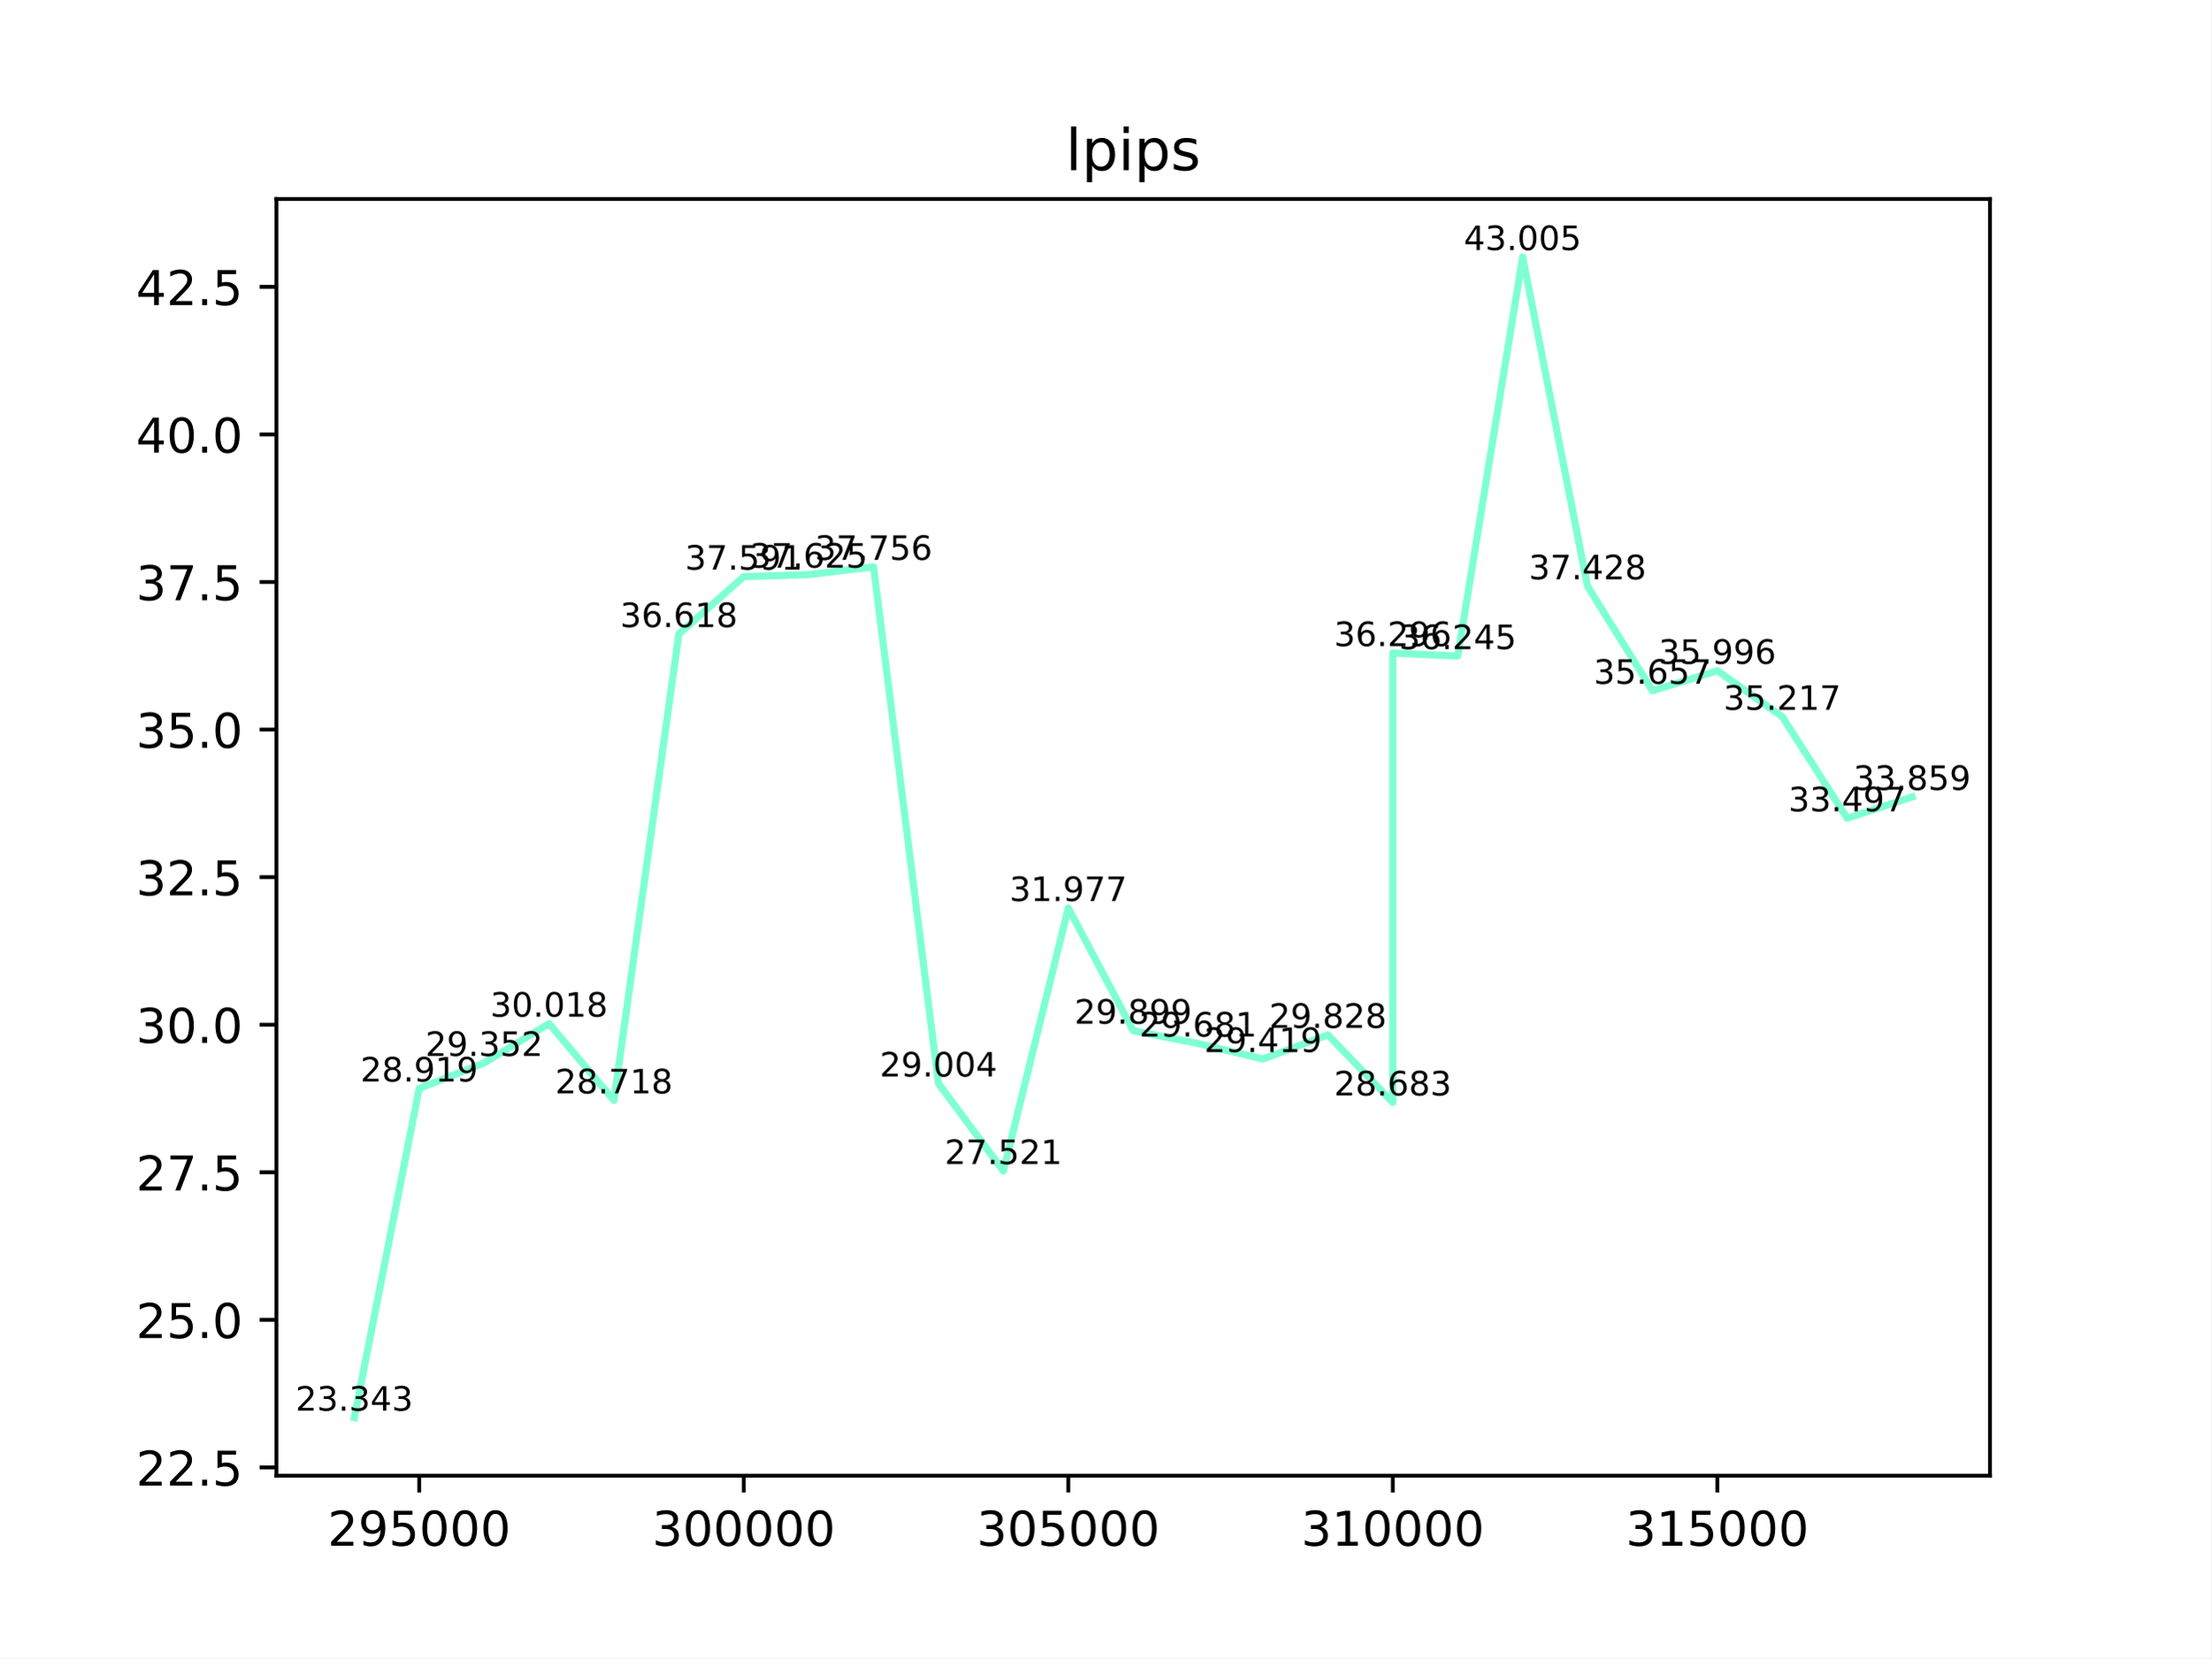
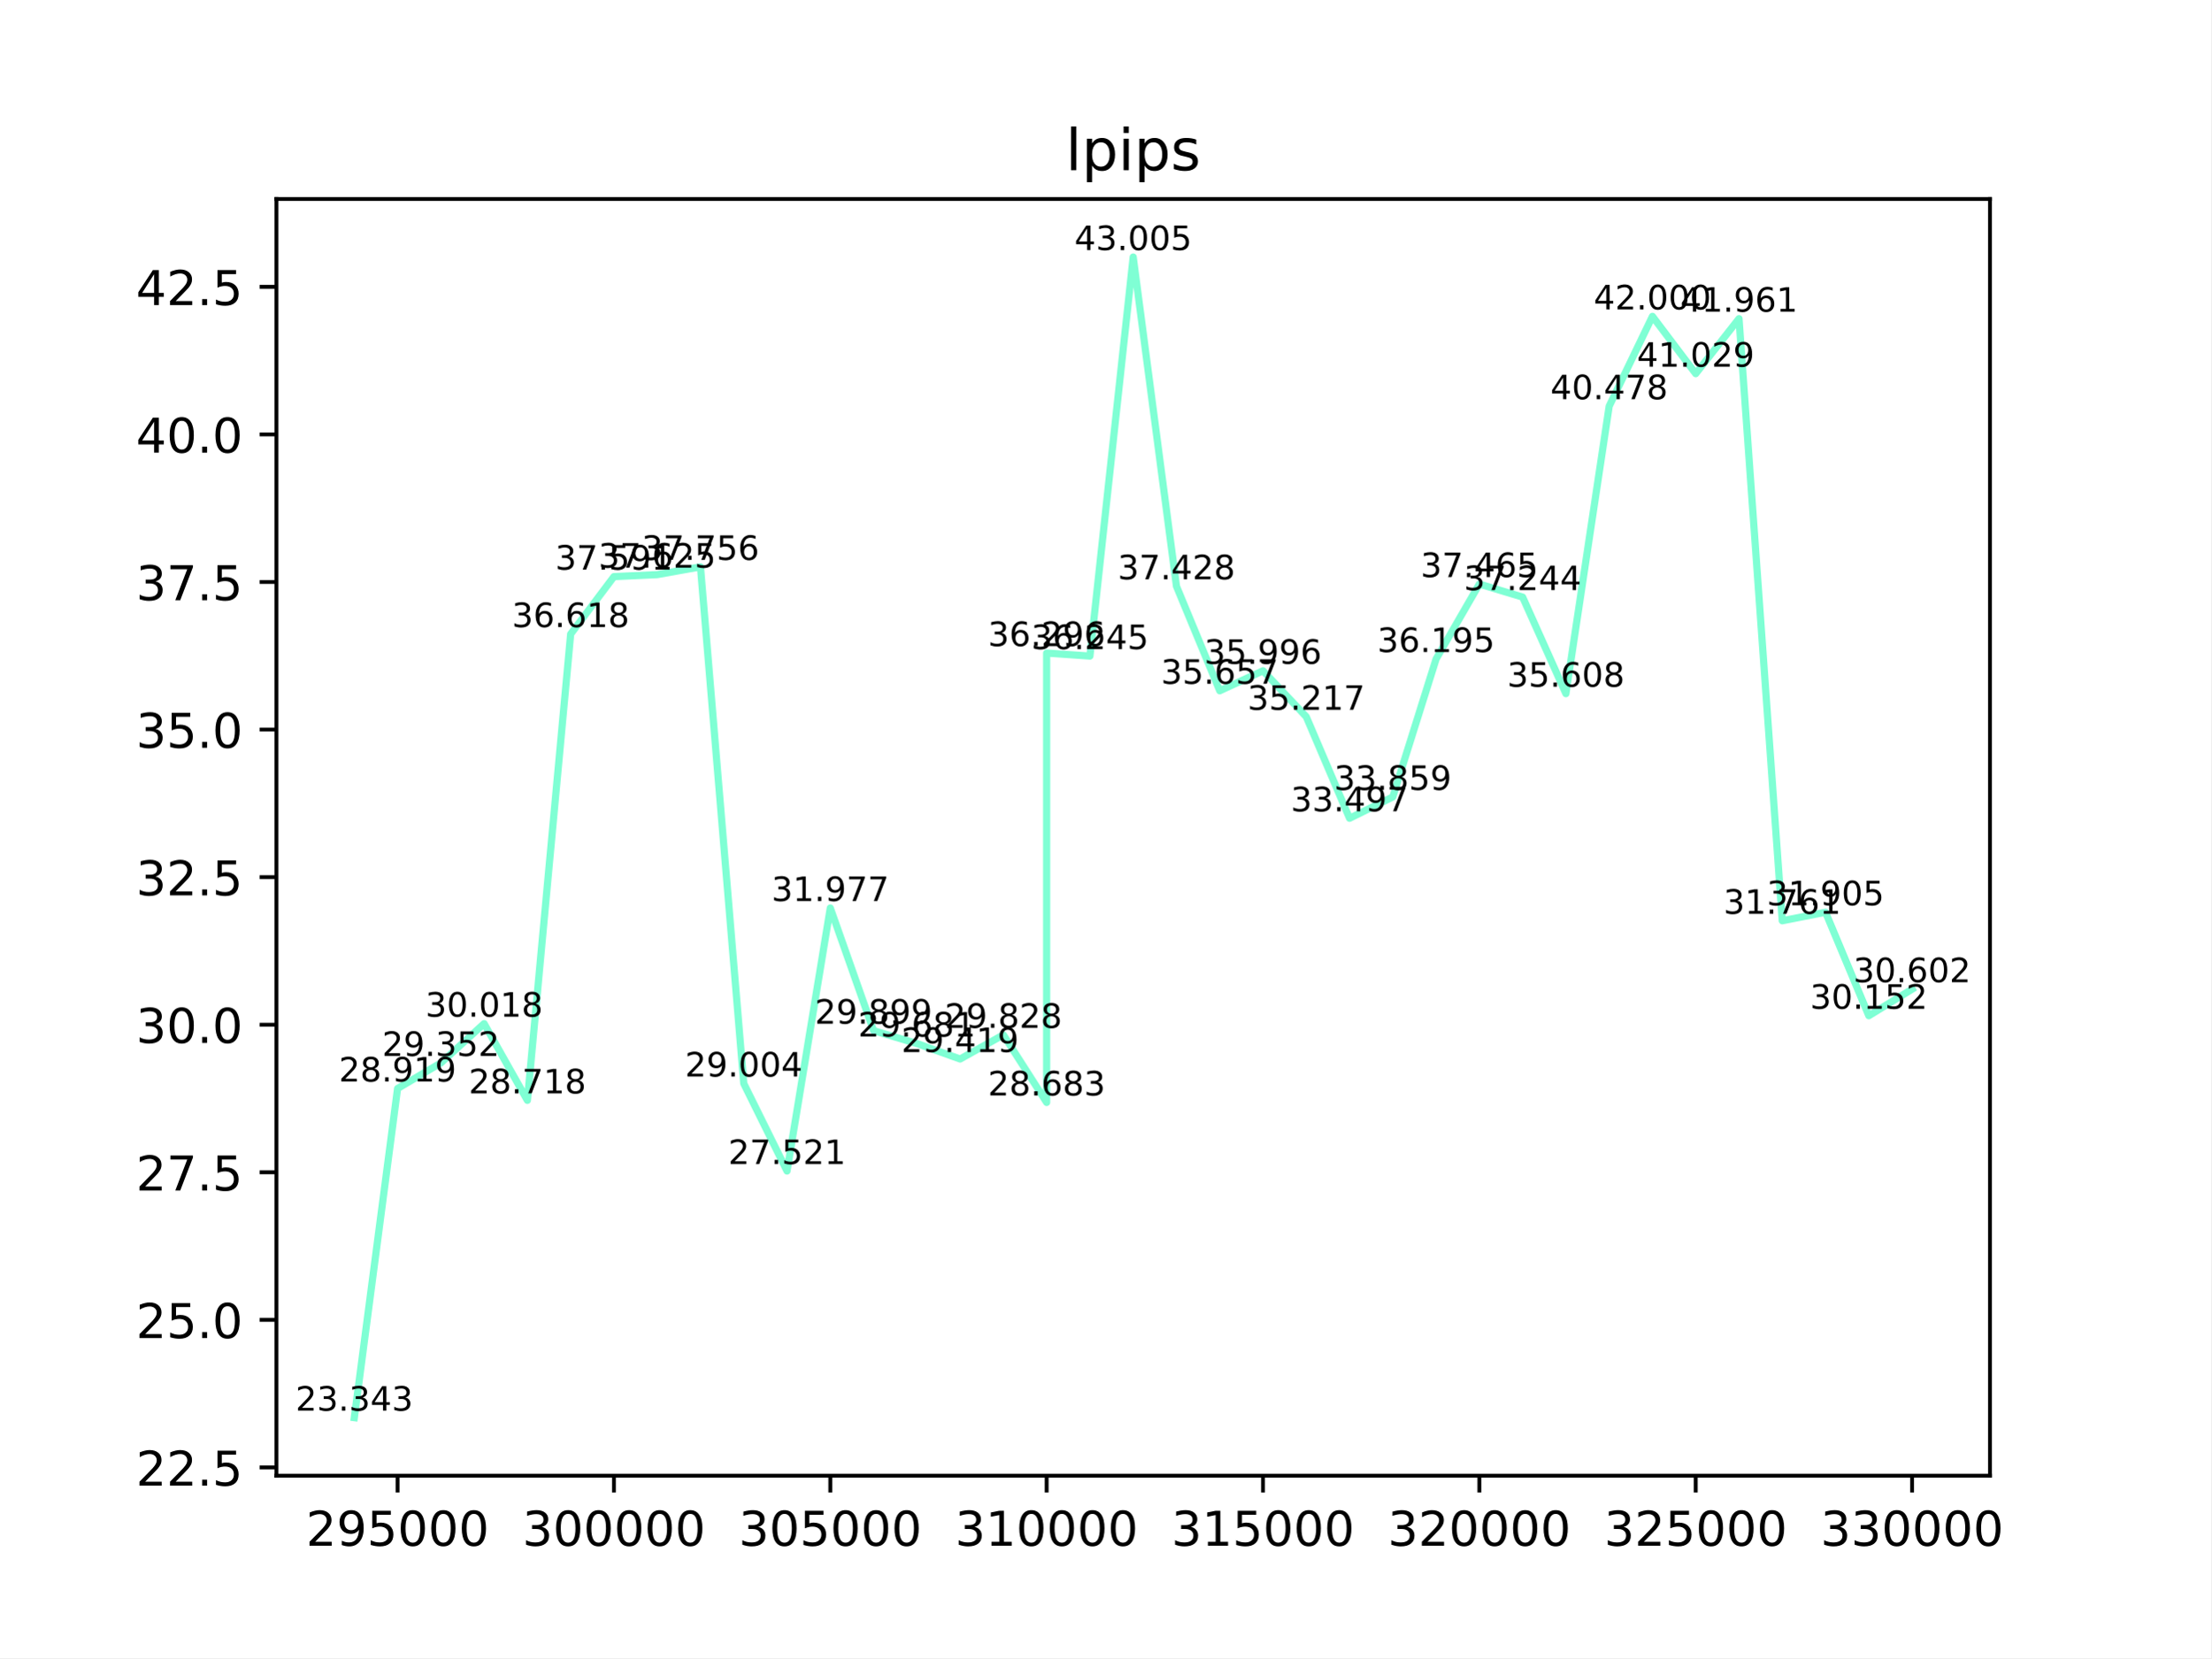
<svg xmlns="http://www.w3.org/2000/svg" xmlns:xlink="http://www.w3.org/1999/xlink" width="460.8pt" height="345.6pt" viewBox="0 0 460.8 345.6" version="1.1">
  <defs>
    <style type="text/css">*{stroke-linejoin: round; stroke-linecap: butt}</style>
  </defs>
  <g id="figure_1">
    <g id="patch_1">
      <path d="M 0 345.6  L 460.8 345.6  L 460.8 0  L 0 0  z " style="fill: #ffffff" />
    </g>
    <g id="axes_1">
      <g id="patch_2">
        <path d="M 57.6 307.584  L 414.72 307.584  L 414.72 41.472  L 57.6 41.472  z " style="fill: #ffffff" />
      </g>
      <g id="matplotlib.axis_1">
        <g id="xtick_1">
          <g id="line2d_1">
            <defs>
-               <path id="m56b7aad697" d="M 0 0  L 0 3.5  " style="stroke: #000000; stroke-width: 0.8" />
+               <path id="m15fc8a52c1" d="M 0 0  L 0 3.5  " style="stroke: #000000; stroke-width: 0.8" />
            </defs>
            <g>
-               <use xlink:href="#m56b7aad697" x="87.36" y="307.584" style="stroke: #000000; stroke-width: 0.8" />
+               <use xlink:href="#m15fc8a52c1" x="82.851" y="307.584" style="stroke: #000000; stroke-width: 0.8" />
            </g>
          </g>
          <g id="text_1">
-             <g transform="translate(68.2725 322.1824)scale(0.1 -0.1)">
+             <g transform="translate(63.76341 322.1824)scale(0.1 -0.1)">
              <defs>
                <path id="DejaVuSans-32" d="M 1228 531  L 3431 531  L 3431 0  L 469 0  L 469 531  Q 828 903 1448 1529  Q 2069 2156 2228 2338  Q 2531 2678 2651 2914  Q 2772 3150 2772 3378  Q 2772 3750 2511 3984  Q 2250 4219 1831 4219  Q 1534 4219 1204 4116  Q 875 4013 500 3803  L 500 4441  Q 881 4594 1212 4672  Q 1544 4750 1819 4750  Q 2544 4750 2975 4387  Q 3406 4025 3406 3419  Q 3406 3131 3298 2873  Q 3191 2616 2906 2266  Q 2828 2175 2409 1742  Q 1991 1309 1228 531  z " transform="scale(0.015625)" />
                <path id="DejaVuSans-39" d="M 703 97  L 703 672  Q 941 559 1184 500  Q 1428 441 1663 441  Q 2288 441 2617 861  Q 2947 1281 2994 2138  Q 2813 1869 2534 1725  Q 2256 1581 1919 1581  Q 1219 1581 811 2004  Q 403 2428 403 3163  Q 403 3881 828 4315  Q 1253 4750 1959 4750  Q 2769 4750 3195 4129  Q 3622 3509 3622 2328  Q 3622 1225 3098 567  Q 2575 -91 1691 -91  Q 1453 -91 1209 -44  Q 966 3 703 97  z M 1959 2075  Q 2384 2075 2632 2365  Q 2881 2656 2881 3163  Q 2881 3666 2632 3958  Q 2384 4250 1959 4250  Q 1534 4250 1286 3958  Q 1038 3666 1038 3163  Q 1038 2656 1286 2365  Q 1534 2075 1959 2075  z " transform="scale(0.015625)" />
                <path id="DejaVuSans-35" d="M 691 4666  L 3169 4666  L 3169 4134  L 1269 4134  L 1269 2991  Q 1406 3038 1543 3061  Q 1681 3084 1819 3084  Q 2600 3084 3056 2656  Q 3513 2228 3513 1497  Q 3513 744 3044 326  Q 2575 -91 1722 -91  Q 1428 -91 1123 -41  Q 819 9 494 109  L 494 744  Q 775 591 1075 516  Q 1375 441 1709 441  Q 2250 441 2565 725  Q 2881 1009 2881 1497  Q 2881 1984 2565 2268  Q 2250 2553 1709 2553  Q 1456 2553 1204 2497  Q 953 2441 691 2322  L 691 4666  z " transform="scale(0.015625)" />
                <path id="DejaVuSans-30" d="M 2034 4250  Q 1547 4250 1301 3770  Q 1056 3291 1056 2328  Q 1056 1369 1301 889  Q 1547 409 2034 409  Q 2525 409 2770 889  Q 3016 1369 3016 2328  Q 3016 3291 2770 3770  Q 2525 4250 2034 4250  z M 2034 4750  Q 2819 4750 3233 4129  Q 3647 3509 3647 2328  Q 3647 1150 3233 529  Q 2819 -91 2034 -91  Q 1250 -91 836 529  Q 422 1150 422 2328  Q 422 3509 836 4129  Q 1250 4750 2034 4750  z " transform="scale(0.015625)" />
              </defs>
              <use xlink:href="#DejaVuSans-32" />
              <use xlink:href="#DejaVuSans-39" x="63.623" />
              <use xlink:href="#DejaVuSans-35" x="127.246" />
              <use xlink:href="#DejaVuSans-30" x="190.869" />
              <use xlink:href="#DejaVuSans-30" x="254.492" />
              <use xlink:href="#DejaVuSans-30" x="318.115" />
            </g>
          </g>
        </g>
        <g id="xtick_2">
          <g id="line2d_2">
            <g>
-               <use xlink:href="#m56b7aad697" x="154.996" y="307.584" style="stroke: #000000; stroke-width: 0.8" />
+               <use xlink:href="#m15fc8a52c1" x="127.942" y="307.584" style="stroke: #000000; stroke-width: 0.8" />
            </g>
          </g>
          <g id="text_2">
-             <g transform="translate(135.9089 322.1824)scale(0.1 -0.1)">
+             <g transform="translate(108.8543 322.1824)scale(0.1 -0.1)">
              <defs>
                <path id="DejaVuSans-33" d="M 2597 2516  Q 3050 2419 3304 2112  Q 3559 1806 3559 1356  Q 3559 666 3084 287  Q 2609 -91 1734 -91  Q 1441 -91 1130 -33  Q 819 25 488 141  L 488 750  Q 750 597 1062 519  Q 1375 441 1716 441  Q 2309 441 2620 675  Q 2931 909 2931 1356  Q 2931 1769 2642 2001  Q 2353 2234 1838 2234  L 1294 2234  L 1294 2753  L 1863 2753  Q 2328 2753 2575 2939  Q 2822 3125 2822 3475  Q 2822 3834 2567 4026  Q 2313 4219 1838 4219  Q 1578 4219 1281 4162  Q 984 4106 628 3988  L 628 4550  Q 988 4650 1302 4700  Q 1616 4750 1894 4750  Q 2613 4750 3031 4423  Q 3450 4097 3450 3541  Q 3450 3153 3228 2886  Q 3006 2619 2597 2516  z " transform="scale(0.015625)" />
              </defs>
              <use xlink:href="#DejaVuSans-33" />
              <use xlink:href="#DejaVuSans-30" x="63.623" />
              <use xlink:href="#DejaVuSans-30" x="127.246" />
              <use xlink:href="#DejaVuSans-30" x="190.869" />
              <use xlink:href="#DejaVuSans-30" x="254.492" />
              <use xlink:href="#DejaVuSans-30" x="318.115" />
            </g>
          </g>
        </g>
        <g id="xtick_3">
          <g id="line2d_3">
            <g>
-               <use xlink:href="#m56b7aad697" x="222.633" y="307.584" style="stroke: #000000; stroke-width: 0.8" />
+               <use xlink:href="#m15fc8a52c1" x="173.033" y="307.584" style="stroke: #000000; stroke-width: 0.8" />
            </g>
          </g>
          <g id="text_3">
-             <g transform="translate(203.5452 322.1824)scale(0.1 -0.1)">
+             <g transform="translate(153.9452 322.1824)scale(0.1 -0.1)">
              <use xlink:href="#DejaVuSans-33" />
              <use xlink:href="#DejaVuSans-30" x="63.623" />
              <use xlink:href="#DejaVuSans-35" x="127.246" />
              <use xlink:href="#DejaVuSans-30" x="190.869" />
              <use xlink:href="#DejaVuSans-30" x="254.492" />
              <use xlink:href="#DejaVuSans-30" x="318.115" />
            </g>
          </g>
        </g>
        <g id="xtick_4">
          <g id="line2d_4">
            <g>
-               <use xlink:href="#m56b7aad697" x="290.269" y="307.584" style="stroke: #000000; stroke-width: 0.8" />
+               <use xlink:href="#m15fc8a52c1" x="218.124" y="307.584" style="stroke: #000000; stroke-width: 0.8" />
            </g>
          </g>
          <g id="text_4">
-             <g transform="translate(271.1816 322.1824)scale(0.1 -0.1)">
+             <g transform="translate(199.0361 322.1824)scale(0.1 -0.1)">
              <defs>
                <path id="DejaVuSans-31" d="M 794 531  L 1825 531  L 1825 4091  L 703 3866  L 703 4441  L 1819 4666  L 2450 4666  L 2450 531  L 3481 531  L 3481 0  L 794 0  L 794 531  z " transform="scale(0.015625)" />
              </defs>
              <use xlink:href="#DejaVuSans-33" />
              <use xlink:href="#DejaVuSans-31" x="63.623" />
              <use xlink:href="#DejaVuSans-30" x="127.246" />
              <use xlink:href="#DejaVuSans-30" x="190.869" />
              <use xlink:href="#DejaVuSans-30" x="254.492" />
              <use xlink:href="#DejaVuSans-30" x="318.115" />
            </g>
          </g>
        </g>
        <g id="xtick_5">
          <g id="line2d_5">
            <g>
-               <use xlink:href="#m56b7aad697" x="357.905" y="307.584" style="stroke: #000000; stroke-width: 0.8" />
+               <use xlink:href="#m15fc8a52c1" x="263.215" y="307.584" style="stroke: #000000; stroke-width: 0.8" />
            </g>
          </g>
          <g id="text_5">
-             <g transform="translate(338.818 322.1824)scale(0.1 -0.1)">
+             <g transform="translate(244.127 322.1824)scale(0.1 -0.1)">
              <use xlink:href="#DejaVuSans-33" />
              <use xlink:href="#DejaVuSans-31" x="63.623" />
              <use xlink:href="#DejaVuSans-35" x="127.246" />
              <use xlink:href="#DejaVuSans-30" x="190.869" />
              <use xlink:href="#DejaVuSans-30" x="254.492" />
              <use xlink:href="#DejaVuSans-30" x="318.115" />
            </g>
          </g>
        </g>
+         <g id="xtick_6">
+           <g id="line2d_6">
+             <g>
+               <use xlink:href="#m15fc8a52c1" x="308.305" y="307.584" style="stroke: #000000; stroke-width: 0.8" />
+             </g>
+           </g>
+           <g id="text_6">
+             <g transform="translate(289.218 322.1824)scale(0.1 -0.1)">
+               <use xlink:href="#DejaVuSans-33" />
+               <use xlink:href="#DejaVuSans-32" x="63.623" />
+               <use xlink:href="#DejaVuSans-30" x="127.246" />
+               <use xlink:href="#DejaVuSans-30" x="190.869" />
+               <use xlink:href="#DejaVuSans-30" x="254.492" />
+               <use xlink:href="#DejaVuSans-30" x="318.115" />
+             </g>
+           </g>
+         </g>
+         <g id="xtick_7">
+           <g id="line2d_7">
+             <g>
+               <use xlink:href="#m15fc8a52c1" x="353.396" y="307.584" style="stroke: #000000; stroke-width: 0.8" />
+             </g>
+           </g>
+           <g id="text_7">
+             <g transform="translate(334.3089 322.1824)scale(0.1 -0.1)">
+               <use xlink:href="#DejaVuSans-33" />
+               <use xlink:href="#DejaVuSans-32" x="63.623" />
+               <use xlink:href="#DejaVuSans-35" x="127.246" />
+               <use xlink:href="#DejaVuSans-30" x="190.869" />
+               <use xlink:href="#DejaVuSans-30" x="254.492" />
+               <use xlink:href="#DejaVuSans-30" x="318.115" />
+             </g>
+           </g>
+         </g>
+         <g id="xtick_8">
+           <g id="line2d_8">
+             <g>
+               <use xlink:href="#m15fc8a52c1" x="398.487" y="307.584" style="stroke: #000000; stroke-width: 0.8" />
+             </g>
+           </g>
+           <g id="text_8">
+             <g transform="translate(379.3998 322.1824)scale(0.1 -0.1)">
+               <use xlink:href="#DejaVuSans-33" />
+               <use xlink:href="#DejaVuSans-33" x="63.623" />
+               <use xlink:href="#DejaVuSans-30" x="127.246" />
+               <use xlink:href="#DejaVuSans-30" x="190.869" />
+               <use xlink:href="#DejaVuSans-30" x="254.492" />
+               <use xlink:href="#DejaVuSans-30" x="318.115" />
+             </g>
+           </g>
+         </g>
      </g>
      <g id="matplotlib.axis_2">
        <g id="ytick_1">
-           <g id="line2d_6">
+           <g id="line2d_9">
            <defs>
-               <path id="m487a83748f" d="M 0 0  L -3.5 0  " style="stroke: #000000; stroke-width: 0.8" />
+               <path id="m9fe7b189e3" d="M 0 0  L -3.5 0  " style="stroke: #000000; stroke-width: 0.8" />
            </defs>
            <g>
-               <use xlink:href="#m487a83748f" x="57.6" y="305.86" style="stroke: #000000; stroke-width: 0.8" />
-             </g>
-           </g>
-           <g id="text_6">
+               <use xlink:href="#m9fe7b189e3" x="57.6" y="305.86" style="stroke: #000000; stroke-width: 0.8" />
+             </g>
+           </g>
+           <g id="text_9">
            <g transform="translate(28.33438 309.6594)scale(0.1 -0.1)">
              <defs>
                <path id="DejaVuSans-2e" d="M 684 794  L 1344 794  L 1344 0  L 684 0  L 684 794  z " transform="scale(0.015625)" />
              </defs>
              <use xlink:href="#DejaVuSans-32" />
              <use xlink:href="#DejaVuSans-32" x="63.623" />
              <use xlink:href="#DejaVuSans-2e" x="127.246" />
              <use xlink:href="#DejaVuSans-35" x="159.033" />
            </g>
          </g>
        </g>
        <g id="ytick_2">
-           <g id="line2d_7">
-             <g>
-               <use xlink:href="#m487a83748f" x="57.6" y="275.1" style="stroke: #000000; stroke-width: 0.8" />
-             </g>
-           </g>
-           <g id="text_7">
+           <g id="line2d_10">
+             <g>
+               <use xlink:href="#m9fe7b189e3" x="57.6" y="275.1" style="stroke: #000000; stroke-width: 0.8" />
+             </g>
+           </g>
+           <g id="text_10">
            <g transform="translate(28.33438 278.8996)scale(0.1 -0.1)">
              <use xlink:href="#DejaVuSans-32" />
              <use xlink:href="#DejaVuSans-35" x="63.623" />
              <use xlink:href="#DejaVuSans-2e" x="127.246" />
              <use xlink:href="#DejaVuSans-30" x="159.033" />
            </g>
          </g>
        </g>
        <g id="ytick_3">
-           <g id="line2d_8">
-             <g>
-               <use xlink:href="#m487a83748f" x="57.6" y="244.341" style="stroke: #000000; stroke-width: 0.8" />
-             </g>
-           </g>
-           <g id="text_8">
+           <g id="line2d_11">
+             <g>
+               <use xlink:href="#m9fe7b189e3" x="57.6" y="244.341" style="stroke: #000000; stroke-width: 0.8" />
+             </g>
+           </g>
+           <g id="text_11">
            <g transform="translate(28.33438 248.1398)scale(0.1 -0.1)">
              <defs>
                <path id="DejaVuSans-37" d="M 525 4666  L 3525 4666  L 3525 4397  L 1831 0  L 1172 0  L 2766 4134  L 525 4134  L 525 4666  z " transform="scale(0.015625)" />
              </defs>
              <use xlink:href="#DejaVuSans-32" />
              <use xlink:href="#DejaVuSans-37" x="63.623" />
              <use xlink:href="#DejaVuSans-2e" x="127.246" />
              <use xlink:href="#DejaVuSans-35" x="159.033" />
            </g>
          </g>
        </g>
        <g id="ytick_4">
-           <g id="line2d_9">
-             <g>
-               <use xlink:href="#m487a83748f" x="57.6" y="213.581" style="stroke: #000000; stroke-width: 0.8" />
-             </g>
-           </g>
-           <g id="text_9">
+           <g id="line2d_12">
+             <g>
+               <use xlink:href="#m9fe7b189e3" x="57.6" y="213.581" style="stroke: #000000; stroke-width: 0.8" />
+             </g>
+           </g>
+           <g id="text_12">
            <g transform="translate(28.33438 217.3799)scale(0.1 -0.1)">
              <use xlink:href="#DejaVuSans-33" />
              <use xlink:href="#DejaVuSans-30" x="63.623" />
              <use xlink:href="#DejaVuSans-2e" x="127.246" />
              <use xlink:href="#DejaVuSans-30" x="159.033" />
            </g>
          </g>
        </g>
        <g id="ytick_5">
-           <g id="line2d_10">
-             <g>
-               <use xlink:href="#m487a83748f" x="57.6" y="182.821" style="stroke: #000000; stroke-width: 0.8" />
-             </g>
-           </g>
-           <g id="text_10">
+           <g id="line2d_13">
+             <g>
+               <use xlink:href="#m9fe7b189e3" x="57.6" y="182.821" style="stroke: #000000; stroke-width: 0.8" />
+             </g>
+           </g>
+           <g id="text_13">
            <g transform="translate(28.33438 186.6201)scale(0.1 -0.1)">
              <use xlink:href="#DejaVuSans-33" />
              <use xlink:href="#DejaVuSans-32" x="63.623" />
              <use xlink:href="#DejaVuSans-2e" x="127.246" />
              <use xlink:href="#DejaVuSans-35" x="159.033" />
            </g>
          </g>
        </g>
        <g id="ytick_6">
-           <g id="line2d_11">
-             <g>
-               <use xlink:href="#m487a83748f" x="57.6" y="152.061" style="stroke: #000000; stroke-width: 0.8" />
-             </g>
-           </g>
-           <g id="text_11">
+           <g id="line2d_14">
+             <g>
+               <use xlink:href="#m9fe7b189e3" x="57.6" y="152.061" style="stroke: #000000; stroke-width: 0.8" />
+             </g>
+           </g>
+           <g id="text_14">
            <g transform="translate(28.33438 155.8602)scale(0.1 -0.1)">
              <use xlink:href="#DejaVuSans-33" />
              <use xlink:href="#DejaVuSans-35" x="63.623" />
              <use xlink:href="#DejaVuSans-2e" x="127.246" />
              <use xlink:href="#DejaVuSans-30" x="159.033" />
            </g>
          </g>
        </g>
        <g id="ytick_7">
-           <g id="line2d_12">
-             <g>
-               <use xlink:href="#m487a83748f" x="57.6" y="121.301" style="stroke: #000000; stroke-width: 0.8" />
-             </g>
-           </g>
-           <g id="text_12">
+           <g id="line2d_15">
+             <g>
+               <use xlink:href="#m9fe7b189e3" x="57.6" y="121.301" style="stroke: #000000; stroke-width: 0.8" />
+             </g>
+           </g>
+           <g id="text_15">
            <g transform="translate(28.33438 125.1004)scale(0.1 -0.1)">
              <use xlink:href="#DejaVuSans-33" />
              <use xlink:href="#DejaVuSans-37" x="63.623" />
              <use xlink:href="#DejaVuSans-2e" x="127.246" />
              <use xlink:href="#DejaVuSans-35" x="159.033" />
            </g>
          </g>
        </g>
        <g id="ytick_8">
-           <g id="line2d_13">
-             <g>
-               <use xlink:href="#m487a83748f" x="57.6" y="90.541" style="stroke: #000000; stroke-width: 0.8" />
-             </g>
-           </g>
-           <g id="text_13">
+           <g id="line2d_16">
+             <g>
+               <use xlink:href="#m9fe7b189e3" x="57.6" y="90.541" style="stroke: #000000; stroke-width: 0.8" />
+             </g>
+           </g>
+           <g id="text_16">
            <g transform="translate(28.33438 94.34055)scale(0.1 -0.1)">
              <defs>
                <path id="DejaVuSans-34" d="M 2419 4116  L 825 1625  L 2419 1625  L 2419 4116  z M 2253 4666  L 3047 4666  L 3047 1625  L 3713 1625  L 3713 1100  L 3047 1100  L 3047 0  L 2419 0  L 2419 1100  L 313 1100  L 313 1709  L 2253 4666  z " transform="scale(0.015625)" />
              </defs>
              <use xlink:href="#DejaVuSans-34" />
              <use xlink:href="#DejaVuSans-30" x="63.623" />
              <use xlink:href="#DejaVuSans-2e" x="127.246" />
              <use xlink:href="#DejaVuSans-30" x="159.033" />
            </g>
          </g>
        </g>
        <g id="ytick_9">
-           <g id="line2d_14">
-             <g>
-               <use xlink:href="#m487a83748f" x="57.6" y="59.781" style="stroke: #000000; stroke-width: 0.8" />
-             </g>
-           </g>
-           <g id="text_14">
+           <g id="line2d_17">
+             <g>
+               <use xlink:href="#m9fe7b189e3" x="57.6" y="59.781" style="stroke: #000000; stroke-width: 0.8" />
+             </g>
+           </g>
+           <g id="text_17">
            <g transform="translate(28.33438 63.58071)scale(0.1 -0.1)">
              <use xlink:href="#DejaVuSans-34" />
              <use xlink:href="#DejaVuSans-32" x="63.623" />
              <use xlink:href="#DejaVuSans-2e" x="127.246" />
              <use xlink:href="#DejaVuSans-35" x="159.033" />
            </g>
          </g>
        </g>
      </g>
-       <g id="line2d_15">
-         <path d="M 73.833 295.488  L 87.36 226.881  L 100.887 221.554  L 114.415 213.359  L 127.942 229.354  L 141.469 132.153  L 154.996 120.182  L 168.524 119.763  L 182.051 118.151  L 195.578 225.835  L 209.105 244.082  L 222.633 189.256  L 236.16 214.823  L 249.687 217.506  L 263.215 220.729  L 276.742 215.697  L 290.269 229.785  L 290.269 136.115  L 303.796 136.743  L 317.324 53.568  L 330.851 122.187  L 344.378 143.977  L 357.905 139.806  L 371.433 149.391  L 384.96 170.554  L 398.487 166.1  " clip-path="url(#p623599e7db)" style="fill: none; stroke: #7fffd4; stroke-width: 1.5; stroke-linecap: square" />
+       <g id="line2d_18">
+         <path d="M 73.833 295.488  L 82.851 226.881  L 91.869 221.554  L 100.887 213.359  L 109.905 229.354  L 118.924 132.153  L 127.942 120.182  L 136.96 119.763  L 145.978 118.151  L 154.996 225.835  L 164.015 244.082  L 173.033 189.256  L 182.051 214.823  L 191.069 217.506  L 200.087 220.729  L 209.105 215.697  L 218.124 229.785  L 218.124 136.115  L 227.142 136.743  L 236.16 53.568  L 245.178 122.187  L 254.196 143.977  L 263.215 139.806  L 272.233 149.391  L 281.251 170.554  L 290.269 166.1  L 299.287 137.358  L 308.305 121.732  L 317.324 124.451  L 326.342 144.58  L 335.36 84.66  L 344.378 65.933  L 353.396 77.881  L 362.415 66.413  L 371.433 191.913  L 380.451 190.142  L 389.469 211.71  L 398.487 206.174  " clip-path="url(#pe51f6bdb6b)" style="fill: none; stroke: #7fffd4; stroke-width: 1.5; stroke-linecap: square" />
      </g>
      <g id="patch_3">
        <path d="M 57.6 307.584  L 57.6 41.472  " style="fill: none; stroke: #000000; stroke-width: 0.8; stroke-linejoin: miter; stroke-linecap: square" />
      </g>
      <g id="patch_4">
        <path d="M 414.72 307.584  L 414.72 41.472  " style="fill: none; stroke: #000000; stroke-width: 0.8; stroke-linejoin: miter; stroke-linecap: square" />
      </g>
      <g id="patch_5">
        <path d="M 57.6 307.584  L 414.72 307.584  " style="fill: none; stroke: #000000; stroke-width: 0.8; stroke-linejoin: miter; stroke-linecap: square" />
      </g>
      <g id="patch_6">
        <path d="M 57.6 41.472  L 414.72 41.472  " style="fill: none; stroke: #000000; stroke-width: 0.8; stroke-linejoin: miter; stroke-linecap: square" />
      </g>
-       <g id="text_15">
+       <g id="text_18">
        <g transform="translate(61.58601 294.0322)scale(0.07 -0.07)">
          <use xlink:href="#DejaVuSans-32" />
          <use xlink:href="#DejaVuSans-33" x="63.623" />
          <use xlink:href="#DejaVuSans-2e" x="127.246" />
          <use xlink:href="#DejaVuSans-33" x="159.033" />
          <use xlink:href="#DejaVuSans-34" x="222.656" />
          <use xlink:href="#DejaVuSans-33" x="286.279" />
        </g>
      </g>
-       <g id="text_16">
-         <g transform="translate(75.11328 225.4255)scale(0.07 -0.07)">
+       <g id="text_19">
+         <g transform="translate(70.60419 225.4255)scale(0.07 -0.07)">
          <defs>
            <path id="DejaVuSans-38" d="M 2034 2216  Q 1584 2216 1326 1975  Q 1069 1734 1069 1313  Q 1069 891 1326 650  Q 1584 409 2034 409  Q 2484 409 2743 651  Q 3003 894 3003 1313  Q 3003 1734 2745 1975  Q 2488 2216 2034 2216  z M 1403 2484  Q 997 2584 770 2862  Q 544 3141 544 3541  Q 544 4100 942 4425  Q 1341 4750 2034 4750  Q 2731 4750 3128 4425  Q 3525 4100 3525 3541  Q 3525 3141 3298 2862  Q 3072 2584 2669 2484  Q 3125 2378 3379 2068  Q 3634 1759 3634 1313  Q 3634 634 3220 271  Q 2806 -91 2034 -91  Q 1263 -91 848 271  Q 434 634 434 1313  Q 434 1759 690 2068  Q 947 2378 1403 2484  z M 1172 3481  Q 1172 3119 1398 2916  Q 1625 2713 2034 2713  Q 2441 2713 2670 2916  Q 2900 3119 2900 3481  Q 2900 3844 2670 4047  Q 2441 4250 2034 4250  Q 1625 4250 1398 4047  Q 1172 3844 1172 3481  z " transform="scale(0.015625)" />
          </defs>
          <use xlink:href="#DejaVuSans-32" />
          <use xlink:href="#DejaVuSans-38" x="63.623" />
          <use xlink:href="#DejaVuSans-2e" x="127.246" />
          <use xlink:href="#DejaVuSans-39" x="159.033" />
          <use xlink:href="#DejaVuSans-31" x="222.656" />
          <use xlink:href="#DejaVuSans-39" x="286.279" />
        </g>
      </g>
-       <g id="text_17">
-         <g transform="translate(88.64055 220.0979)scale(0.07 -0.07)">
+       <g id="text_20">
+         <g transform="translate(79.62237 220.0979)scale(0.07 -0.07)">
          <use xlink:href="#DejaVuSans-32" />
          <use xlink:href="#DejaVuSans-39" x="63.623" />
          <use xlink:href="#DejaVuSans-2e" x="127.246" />
          <use xlink:href="#DejaVuSans-33" x="159.033" />
          <use xlink:href="#DejaVuSans-35" x="222.656" />
          <use xlink:href="#DejaVuSans-32" x="286.279" />
        </g>
      </g>
-       <g id="text_18">
-         <g transform="translate(102.1678 211.9034)scale(0.07 -0.07)">
+       <g id="text_21">
+         <g transform="translate(88.64055 211.9034)scale(0.07 -0.07)">
          <use xlink:href="#DejaVuSans-33" />
          <use xlink:href="#DejaVuSans-30" x="63.623" />
          <use xlink:href="#DejaVuSans-2e" x="127.246" />
          <use xlink:href="#DejaVuSans-30" x="159.033" />
          <use xlink:href="#DejaVuSans-31" x="222.656" />
          <use xlink:href="#DejaVuSans-38" x="286.279" />
        </g>
      </g>
-       <g id="text_19">
-         <g transform="translate(115.6951 227.8986)scale(0.07 -0.07)">
+       <g id="text_22">
+         <g transform="translate(97.65874 227.8986)scale(0.07 -0.07)">
          <use xlink:href="#DejaVuSans-32" />
          <use xlink:href="#DejaVuSans-38" x="63.623" />
          <use xlink:href="#DejaVuSans-2e" x="127.246" />
          <use xlink:href="#DejaVuSans-37" x="159.033" />
          <use xlink:href="#DejaVuSans-31" x="222.656" />
          <use xlink:href="#DejaVuSans-38" x="286.279" />
        </g>
      </g>
-       <g id="text_20">
-         <g transform="translate(129.2224 130.6975)scale(0.07 -0.07)">
+       <g id="text_23">
+         <g transform="translate(106.6769 130.6975)scale(0.07 -0.07)">
          <defs>
            <path id="DejaVuSans-36" d="M 2113 2584  Q 1688 2584 1439 2293  Q 1191 2003 1191 1497  Q 1191 994 1439 701  Q 1688 409 2113 409  Q 2538 409 2786 701  Q 3034 994 3034 1497  Q 3034 2003 2786 2293  Q 2538 2584 2113 2584  z M 3366 4563  L 3366 3988  Q 3128 4100 2886 4159  Q 2644 4219 2406 4219  Q 1781 4219 1451 3797  Q 1122 3375 1075 2522  Q 1259 2794 1537 2939  Q 1816 3084 2150 3084  Q 2853 3084 3261 2657  Q 3669 2231 3669 1497  Q 3669 778 3244 343  Q 2819 -91 2113 -91  Q 1303 -91 875 529  Q 447 1150 447 2328  Q 447 3434 972 4092  Q 1497 4750 2381 4750  Q 2619 4750 2861 4703  Q 3103 4656 3366 4563  z " transform="scale(0.015625)" />
          </defs>
          <use xlink:href="#DejaVuSans-33" />
          <use xlink:href="#DejaVuSans-36" x="63.623" />
          <use xlink:href="#DejaVuSans-2e" x="127.246" />
          <use xlink:href="#DejaVuSans-36" x="159.033" />
          <use xlink:href="#DejaVuSans-31" x="222.656" />
          <use xlink:href="#DejaVuSans-38" x="286.279" />
        </g>
      </g>
-       <g id="text_21">
-         <g transform="translate(142.7496 118.7257)scale(0.07 -0.07)">
+       <g id="text_24">
+         <g transform="translate(115.6951 118.7257)scale(0.07 -0.07)">
          <use xlink:href="#DejaVuSans-33" />
          <use xlink:href="#DejaVuSans-37" x="63.623" />
          <use xlink:href="#DejaVuSans-2e" x="127.246" />
          <use xlink:href="#DejaVuSans-35" x="159.033" />
          <use xlink:href="#DejaVuSans-39" x="222.656" />
          <use xlink:href="#DejaVuSans-31" x="286.279" />
        </g>
      </g>
-       <g id="text_22">
-         <g transform="translate(156.2769 118.3074)scale(0.07 -0.07)">
+       <g id="text_25">
+         <g transform="translate(124.7133 118.3074)scale(0.07 -0.07)">
          <use xlink:href="#DejaVuSans-33" />
          <use xlink:href="#DejaVuSans-37" x="63.623" />
          <use xlink:href="#DejaVuSans-2e" x="127.246" />
          <use xlink:href="#DejaVuSans-36" x="159.033" />
          <use xlink:href="#DejaVuSans-32" x="222.656" />
          <use xlink:href="#DejaVuSans-35" x="286.279" />
        </g>
      </g>
-       <g id="text_23">
-         <g transform="translate(169.8042 116.6956)scale(0.07 -0.07)">
+       <g id="text_26">
+         <g transform="translate(133.7315 116.6956)scale(0.07 -0.07)">
          <use xlink:href="#DejaVuSans-33" />
          <use xlink:href="#DejaVuSans-37" x="63.623" />
          <use xlink:href="#DejaVuSans-2e" x="127.246" />
          <use xlink:href="#DejaVuSans-37" x="159.033" />
          <use xlink:href="#DejaVuSans-35" x="222.656" />
          <use xlink:href="#DejaVuSans-36" x="286.279" />
        </g>
      </g>
-       <g id="text_24">
-         <g transform="translate(183.3315 224.3796)scale(0.07 -0.07)">
+       <g id="text_27">
+         <g transform="translate(142.7496 224.3796)scale(0.07 -0.07)">
          <use xlink:href="#DejaVuSans-32" />
          <use xlink:href="#DejaVuSans-39" x="63.623" />
          <use xlink:href="#DejaVuSans-2e" x="127.246" />
          <use xlink:href="#DejaVuSans-30" x="159.033" />
          <use xlink:href="#DejaVuSans-30" x="222.656" />
          <use xlink:href="#DejaVuSans-34" x="286.279" />
        </g>
      </g>
-       <g id="text_25">
-         <g transform="translate(196.8587 242.6264)scale(0.07 -0.07)">
+       <g id="text_28">
+         <g transform="translate(151.7678 242.6264)scale(0.07 -0.07)">
          <use xlink:href="#DejaVuSans-32" />
          <use xlink:href="#DejaVuSans-37" x="63.623" />
          <use xlink:href="#DejaVuSans-2e" x="127.246" />
          <use xlink:href="#DejaVuSans-35" x="159.033" />
          <use xlink:href="#DejaVuSans-32" x="222.656" />
          <use xlink:href="#DejaVuSans-31" x="286.279" />
        </g>
      </g>
-       <g id="text_26">
-         <g transform="translate(210.386 187.8)scale(0.07 -0.07)">
+       <g id="text_29">
+         <g transform="translate(160.786 187.8)scale(0.07 -0.07)">
          <use xlink:href="#DejaVuSans-33" />
          <use xlink:href="#DejaVuSans-31" x="63.623" />
          <use xlink:href="#DejaVuSans-2e" x="127.246" />
          <use xlink:href="#DejaVuSans-39" x="159.033" />
          <use xlink:href="#DejaVuSans-37" x="222.656" />
          <use xlink:href="#DejaVuSans-37" x="286.279" />
        </g>
      </g>
-       <g id="text_27">
-         <g transform="translate(223.9133 213.3676)scale(0.07 -0.07)">
+       <g id="text_30">
+         <g transform="translate(169.8042 213.3676)scale(0.07 -0.07)">
          <use xlink:href="#DejaVuSans-32" />
          <use xlink:href="#DejaVuSans-39" x="63.623" />
          <use xlink:href="#DejaVuSans-2e" x="127.246" />
          <use xlink:href="#DejaVuSans-38" x="159.033" />
          <use xlink:href="#DejaVuSans-39" x="222.656" />
          <use xlink:href="#DejaVuSans-39" x="286.279" />
        </g>
      </g>
-       <g id="text_28">
-         <g transform="translate(237.4406 216.0499)scale(0.07 -0.07)">
+       <g id="text_31">
+         <g transform="translate(178.8224 216.0499)scale(0.07 -0.07)">
          <use xlink:href="#DejaVuSans-32" />
          <use xlink:href="#DejaVuSans-39" x="63.623" />
          <use xlink:href="#DejaVuSans-2e" x="127.246" />
          <use xlink:href="#DejaVuSans-36" x="159.033" />
          <use xlink:href="#DejaVuSans-38" x="222.656" />
          <use xlink:href="#DejaVuSans-31" x="286.279" />
        </g>
      </g>
-       <g id="text_29">
-         <g transform="translate(250.9678 219.2735)scale(0.07 -0.07)">
+       <g id="text_32">
+         <g transform="translate(187.8406 219.2735)scale(0.07 -0.07)">
          <use xlink:href="#DejaVuSans-32" />
          <use xlink:href="#DejaVuSans-39" x="63.623" />
          <use xlink:href="#DejaVuSans-2e" x="127.246" />
          <use xlink:href="#DejaVuSans-34" x="159.033" />
          <use xlink:href="#DejaVuSans-31" x="222.656" />
          <use xlink:href="#DejaVuSans-39" x="286.279" />
        </g>
      </g>
-       <g id="text_30">
-         <g transform="translate(264.4951 214.2412)scale(0.07 -0.07)">
+       <g id="text_33">
+         <g transform="translate(196.8587 214.2412)scale(0.07 -0.07)">
          <use xlink:href="#DejaVuSans-32" />
          <use xlink:href="#DejaVuSans-39" x="63.623" />
          <use xlink:href="#DejaVuSans-2e" x="127.246" />
          <use xlink:href="#DejaVuSans-38" x="159.033" />
          <use xlink:href="#DejaVuSans-32" x="222.656" />
          <use xlink:href="#DejaVuSans-38" x="286.279" />
        </g>
      </g>
-       <g id="text_31">
-         <g transform="translate(278.0224 228.3292)scale(0.07 -0.07)">
+       <g id="text_34">
+         <g transform="translate(205.8769 228.3292)scale(0.07 -0.07)">
          <use xlink:href="#DejaVuSans-32" />
          <use xlink:href="#DejaVuSans-38" x="63.623" />
          <use xlink:href="#DejaVuSans-2e" x="127.246" />
          <use xlink:href="#DejaVuSans-36" x="159.033" />
          <use xlink:href="#DejaVuSans-38" x="222.656" />
          <use xlink:href="#DejaVuSans-33" x="286.279" />
        </g>
      </g>
-       <g id="text_32">
-         <g transform="translate(278.0224 134.6593)scale(0.07 -0.07)">
+       <g id="text_35">
+         <g transform="translate(205.8769 134.6593)scale(0.07 -0.07)">
          <use xlink:href="#DejaVuSans-33" />
          <use xlink:href="#DejaVuSans-36" x="63.623" />
          <use xlink:href="#DejaVuSans-2e" x="127.246" />
          <use xlink:href="#DejaVuSans-32" x="159.033" />
          <use xlink:href="#DejaVuSans-39" x="222.656" />
          <use xlink:href="#DejaVuSans-36" x="286.279" />
        </g>
      </g>
-       <g id="text_33">
-         <g transform="translate(291.5496 135.2868)scale(0.07 -0.07)">
+       <g id="text_36">
+         <g transform="translate(214.8951 135.2868)scale(0.07 -0.07)">
          <use xlink:href="#DejaVuSans-33" />
          <use xlink:href="#DejaVuSans-36" x="63.623" />
          <use xlink:href="#DejaVuSans-2e" x="127.246" />
          <use xlink:href="#DejaVuSans-32" x="159.033" />
          <use xlink:href="#DejaVuSans-34" x="222.656" />
          <use xlink:href="#DejaVuSans-35" x="286.279" />
        </g>
      </g>
-       <g id="text_34">
-         <g transform="translate(305.0769 52.11222)scale(0.07 -0.07)">
+       <g id="text_37">
+         <g transform="translate(223.9133 52.11222)scale(0.07 -0.07)">
          <use xlink:href="#DejaVuSans-34" />
          <use xlink:href="#DejaVuSans-33" x="63.623" />
          <use xlink:href="#DejaVuSans-2e" x="127.246" />
          <use xlink:href="#DejaVuSans-30" x="159.033" />
          <use xlink:href="#DejaVuSans-30" x="222.656" />
          <use xlink:href="#DejaVuSans-35" x="286.279" />
        </g>
      </g>
-       <g id="text_35">
-         <g transform="translate(318.6042 120.7313)scale(0.07 -0.07)">
+       <g id="text_38">
+         <g transform="translate(232.9315 120.7313)scale(0.07 -0.07)">
          <use xlink:href="#DejaVuSans-33" />
          <use xlink:href="#DejaVuSans-37" x="63.623" />
          <use xlink:href="#DejaVuSans-2e" x="127.246" />
          <use xlink:href="#DejaVuSans-34" x="159.033" />
          <use xlink:href="#DejaVuSans-32" x="222.656" />
          <use xlink:href="#DejaVuSans-38" x="286.279" />
        </g>
      </g>
-       <g id="text_36">
-         <g transform="translate(332.1315 142.5215)scale(0.07 -0.07)">
+       <g id="text_39">
+         <g transform="translate(241.9496 142.5215)scale(0.07 -0.07)">
          <use xlink:href="#DejaVuSans-33" />
          <use xlink:href="#DejaVuSans-35" x="63.623" />
          <use xlink:href="#DejaVuSans-2e" x="127.246" />
          <use xlink:href="#DejaVuSans-36" x="159.033" />
          <use xlink:href="#DejaVuSans-35" x="222.656" />
          <use xlink:href="#DejaVuSans-37" x="286.279" />
        </g>
      </g>
-       <g id="text_37">
-         <g transform="translate(345.6587 138.3505)scale(0.07 -0.07)">
+       <g id="text_40">
+         <g transform="translate(250.9678 138.3505)scale(0.07 -0.07)">
          <use xlink:href="#DejaVuSans-33" />
          <use xlink:href="#DejaVuSans-35" x="63.623" />
          <use xlink:href="#DejaVuSans-2e" x="127.246" />
          <use xlink:href="#DejaVuSans-39" x="159.033" />
          <use xlink:href="#DejaVuSans-39" x="222.656" />
          <use xlink:href="#DejaVuSans-36" x="286.279" />
        </g>
      </g>
-       <g id="text_38">
-         <g transform="translate(359.186 147.9353)scale(0.07 -0.07)">
+       <g id="text_41">
+         <g transform="translate(259.986 147.9353)scale(0.07 -0.07)">
          <use xlink:href="#DejaVuSans-33" />
          <use xlink:href="#DejaVuSans-35" x="63.623" />
          <use xlink:href="#DejaVuSans-2e" x="127.246" />
          <use xlink:href="#DejaVuSans-32" x="159.033" />
          <use xlink:href="#DejaVuSans-31" x="222.656" />
          <use xlink:href="#DejaVuSans-37" x="286.279" />
        </g>
      </g>
-       <g id="text_39">
-         <g transform="translate(372.7133 169.098)scale(0.07 -0.07)">
+       <g id="text_42">
+         <g transform="translate(269.0042 169.098)scale(0.07 -0.07)">
          <use xlink:href="#DejaVuSans-33" />
          <use xlink:href="#DejaVuSans-33" x="63.623" />
          <use xlink:href="#DejaVuSans-2e" x="127.246" />
          <use xlink:href="#DejaVuSans-34" x="159.033" />
          <use xlink:href="#DejaVuSans-39" x="222.656" />
          <use xlink:href="#DejaVuSans-37" x="286.279" />
        </g>
      </g>
-       <g id="text_40">
-         <g transform="translate(386.2406 164.644)scale(0.07 -0.07)">
+       <g id="text_43">
+         <g transform="translate(278.0224 164.644)scale(0.07 -0.07)">
          <use xlink:href="#DejaVuSans-33" />
          <use xlink:href="#DejaVuSans-33" x="63.623" />
          <use xlink:href="#DejaVuSans-2e" x="127.246" />
          <use xlink:href="#DejaVuSans-38" x="159.033" />
          <use xlink:href="#DejaVuSans-35" x="222.656" />
          <use xlink:href="#DejaVuSans-39" x="286.279" />
        </g>
      </g>
-       <g id="text_41">
+       <g id="text_44">
+         <g transform="translate(287.0406 135.902)scale(0.07 -0.07)">
+           <use xlink:href="#DejaVuSans-33" />
+           <use xlink:href="#DejaVuSans-36" x="63.623" />
+           <use xlink:href="#DejaVuSans-2e" x="127.246" />
+           <use xlink:href="#DejaVuSans-31" x="159.033" />
+           <use xlink:href="#DejaVuSans-39" x="222.656" />
+           <use xlink:href="#DejaVuSans-35" x="286.279" />
+         </g>
+       </g>
+       <g id="text_45">
+         <g transform="translate(296.0587 120.276)scale(0.07 -0.07)">
+           <use xlink:href="#DejaVuSans-33" />
+           <use xlink:href="#DejaVuSans-37" x="63.623" />
+           <use xlink:href="#DejaVuSans-2e" x="127.246" />
+           <use xlink:href="#DejaVuSans-34" x="159.033" />
+           <use xlink:href="#DejaVuSans-36" x="222.656" />
+           <use xlink:href="#DejaVuSans-35" x="286.279" />
+         </g>
+       </g>
+       <g id="text_46">
+         <g transform="translate(305.0769 122.9952)scale(0.07 -0.07)">
+           <use xlink:href="#DejaVuSans-33" />
+           <use xlink:href="#DejaVuSans-37" x="63.623" />
+           <use xlink:href="#DejaVuSans-2e" x="127.246" />
+           <use xlink:href="#DejaVuSans-32" x="159.033" />
+           <use xlink:href="#DejaVuSans-34" x="222.656" />
+           <use xlink:href="#DejaVuSans-34" x="286.279" />
+         </g>
+       </g>
+       <g id="text_47">
+         <g transform="translate(314.0951 143.1244)scale(0.07 -0.07)">
+           <use xlink:href="#DejaVuSans-33" />
+           <use xlink:href="#DejaVuSans-35" x="63.623" />
+           <use xlink:href="#DejaVuSans-2e" x="127.246" />
+           <use xlink:href="#DejaVuSans-36" x="159.033" />
+           <use xlink:href="#DejaVuSans-30" x="222.656" />
+           <use xlink:href="#DejaVuSans-38" x="286.279" />
+         </g>
+       </g>
+       <g id="text_48">
+         <g transform="translate(323.1133 83.20427)scale(0.07 -0.07)">
+           <use xlink:href="#DejaVuSans-34" />
+           <use xlink:href="#DejaVuSans-30" x="63.623" />
+           <use xlink:href="#DejaVuSans-2e" x="127.246" />
+           <use xlink:href="#DejaVuSans-34" x="159.033" />
+           <use xlink:href="#DejaVuSans-37" x="222.656" />
+           <use xlink:href="#DejaVuSans-38" x="286.279" />
+         </g>
+       </g>
+       <g id="text_49">
+         <g transform="translate(332.1315 64.47768)scale(0.07 -0.07)">
+           <use xlink:href="#DejaVuSans-34" />
+           <use xlink:href="#DejaVuSans-32" x="63.623" />
+           <use xlink:href="#DejaVuSans-2e" x="127.246" />
+           <use xlink:href="#DejaVuSans-30" x="159.033" />
+           <use xlink:href="#DejaVuSans-30" x="222.656" />
+           <use xlink:href="#DejaVuSans-30" x="286.279" />
+         </g>
+       </g>
+       <g id="text_50">
+         <g transform="translate(341.1496 76.4248)scale(0.07 -0.07)">
+           <use xlink:href="#DejaVuSans-34" />
+           <use xlink:href="#DejaVuSans-31" x="63.623" />
+           <use xlink:href="#DejaVuSans-2e" x="127.246" />
+           <use xlink:href="#DejaVuSans-30" x="159.033" />
+           <use xlink:href="#DejaVuSans-32" x="222.656" />
+           <use xlink:href="#DejaVuSans-39" x="286.279" />
+         </g>
+       </g>
+       <g id="text_51">
+         <g transform="translate(350.1678 64.95753)scale(0.07 -0.07)">
+           <use xlink:href="#DejaVuSans-34" />
+           <use xlink:href="#DejaVuSans-31" x="63.623" />
+           <use xlink:href="#DejaVuSans-2e" x="127.246" />
+           <use xlink:href="#DejaVuSans-39" x="159.033" />
+           <use xlink:href="#DejaVuSans-36" x="222.656" />
+           <use xlink:href="#DejaVuSans-31" x="286.279" />
+         </g>
+       </g>
+       <g id="text_52">
+         <g transform="translate(359.186 190.4577)scale(0.07 -0.07)">
+           <use xlink:href="#DejaVuSans-33" />
+           <use xlink:href="#DejaVuSans-31" x="63.623" />
+           <use xlink:href="#DejaVuSans-2e" x="127.246" />
+           <use xlink:href="#DejaVuSans-37" x="159.033" />
+           <use xlink:href="#DejaVuSans-36" x="222.656" />
+           <use xlink:href="#DejaVuSans-31" x="286.279" />
+         </g>
+       </g>
+       <g id="text_53">
+         <g transform="translate(368.2042 188.6859)scale(0.07 -0.07)">
+           <use xlink:href="#DejaVuSans-33" />
+           <use xlink:href="#DejaVuSans-31" x="63.623" />
+           <use xlink:href="#DejaVuSans-2e" x="127.246" />
+           <use xlink:href="#DejaVuSans-39" x="159.033" />
+           <use xlink:href="#DejaVuSans-30" x="222.656" />
+           <use xlink:href="#DejaVuSans-35" x="286.279" />
+         </g>
+       </g>
+       <g id="text_54">
+         <g transform="translate(377.2224 210.2547)scale(0.07 -0.07)">
+           <use xlink:href="#DejaVuSans-33" />
+           <use xlink:href="#DejaVuSans-30" x="63.623" />
+           <use xlink:href="#DejaVuSans-2e" x="127.246" />
+           <use xlink:href="#DejaVuSans-31" x="159.033" />
+           <use xlink:href="#DejaVuSans-35" x="222.656" />
+           <use xlink:href="#DejaVuSans-32" x="286.279" />
+         </g>
+       </g>
+       <g id="text_55">
+         <g transform="translate(386.2406 204.7179)scale(0.07 -0.07)">
+           <use xlink:href="#DejaVuSans-33" />
+           <use xlink:href="#DejaVuSans-30" x="63.623" />
+           <use xlink:href="#DejaVuSans-2e" x="127.246" />
+           <use xlink:href="#DejaVuSans-36" x="159.033" />
+           <use xlink:href="#DejaVuSans-30" x="222.656" />
+           <use xlink:href="#DejaVuSans-32" x="286.279" />
+         </g>
+       </g>
+       <g id="text_56">
        <g transform="translate(222.0825 35.472)scale(0.12 -0.12)">
          <defs>
            <path id="DejaVuSans-6c" d="M 603 4863  L 1178 4863  L 1178 0  L 603 0  L 603 4863  z " transform="scale(0.015625)" />
            <path id="DejaVuSans-70" d="M 1159 525  L 1159 -1331  L 581 -1331  L 581 3500  L 1159 3500  L 1159 2969  Q 1341 3281 1617 3432  Q 1894 3584 2278 3584  Q 2916 3584 3314 3078  Q 3713 2572 3713 1747  Q 3713 922 3314 415  Q 2916 -91 2278 -91  Q 1894 -91 1617 61  Q 1341 213 1159 525  z M 3116 1747  Q 3116 2381 2855 2742  Q 2594 3103 2138 3103  Q 1681 3103 1420 2742  Q 1159 2381 1159 1747  Q 1159 1113 1420 752  Q 1681 391 2138 391  Q 2594 391 2855 752  Q 3116 1113 3116 1747  z " transform="scale(0.015625)" />
            <path id="DejaVuSans-69" d="M 603 3500  L 1178 3500  L 1178 0  L 603 0  L 603 3500  z M 603 4863  L 1178 4863  L 1178 4134  L 603 4134  L 603 4863  z " transform="scale(0.015625)" />
            <path id="DejaVuSans-73" d="M 2834 3397  L 2834 2853  Q 2591 2978 2328 3040  Q 2066 3103 1784 3103  Q 1356 3103 1142 2972  Q 928 2841 928 2578  Q 928 2378 1081 2264  Q 1234 2150 1697 2047  L 1894 2003  Q 2506 1872 2764 1633  Q 3022 1394 3022 966  Q 3022 478 2636 193  Q 2250 -91 1575 -91  Q 1294 -91 989 -36  Q 684 19 347 128  L 347 722  Q 666 556 975 473  Q 1284 391 1588 391  Q 1994 391 2212 530  Q 2431 669 2431 922  Q 2431 1156 2273 1281  Q 2116 1406 1581 1522  L 1381 1569  Q 847 1681 609 1914  Q 372 2147 372 2553  Q 372 3047 722 3315  Q 1072 3584 1716 3584  Q 2034 3584 2315 3537  Q 2597 3491 2834 3397  z " transform="scale(0.015625)" />
          </defs>
          <use xlink:href="#DejaVuSans-6c" />
          <use xlink:href="#DejaVuSans-70" x="27.783" />
          <use xlink:href="#DejaVuSans-69" x="91.26" />
          <use xlink:href="#DejaVuSans-70" x="119.043" />
          <use xlink:href="#DejaVuSans-73" x="182.52" />
        </g>
      </g>
    </g>
  </g>
  <defs>
-     <clipPath id="p623599e7db">
+     <clipPath id="pe51f6bdb6b">
      <rect x="57.6" y="41.472" width="357.12" height="266.112" />
    </clipPath>
  </defs>
</svg>
